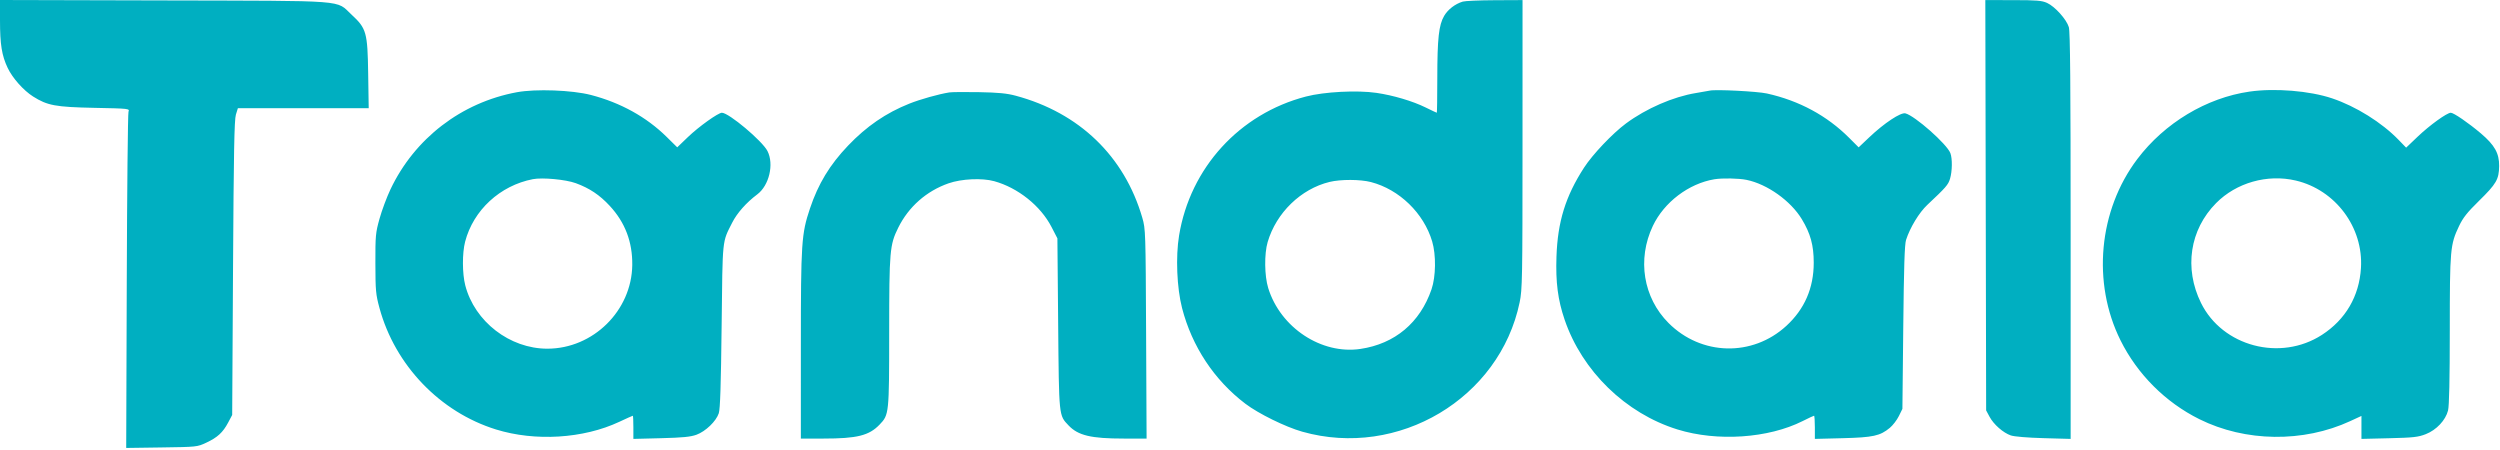
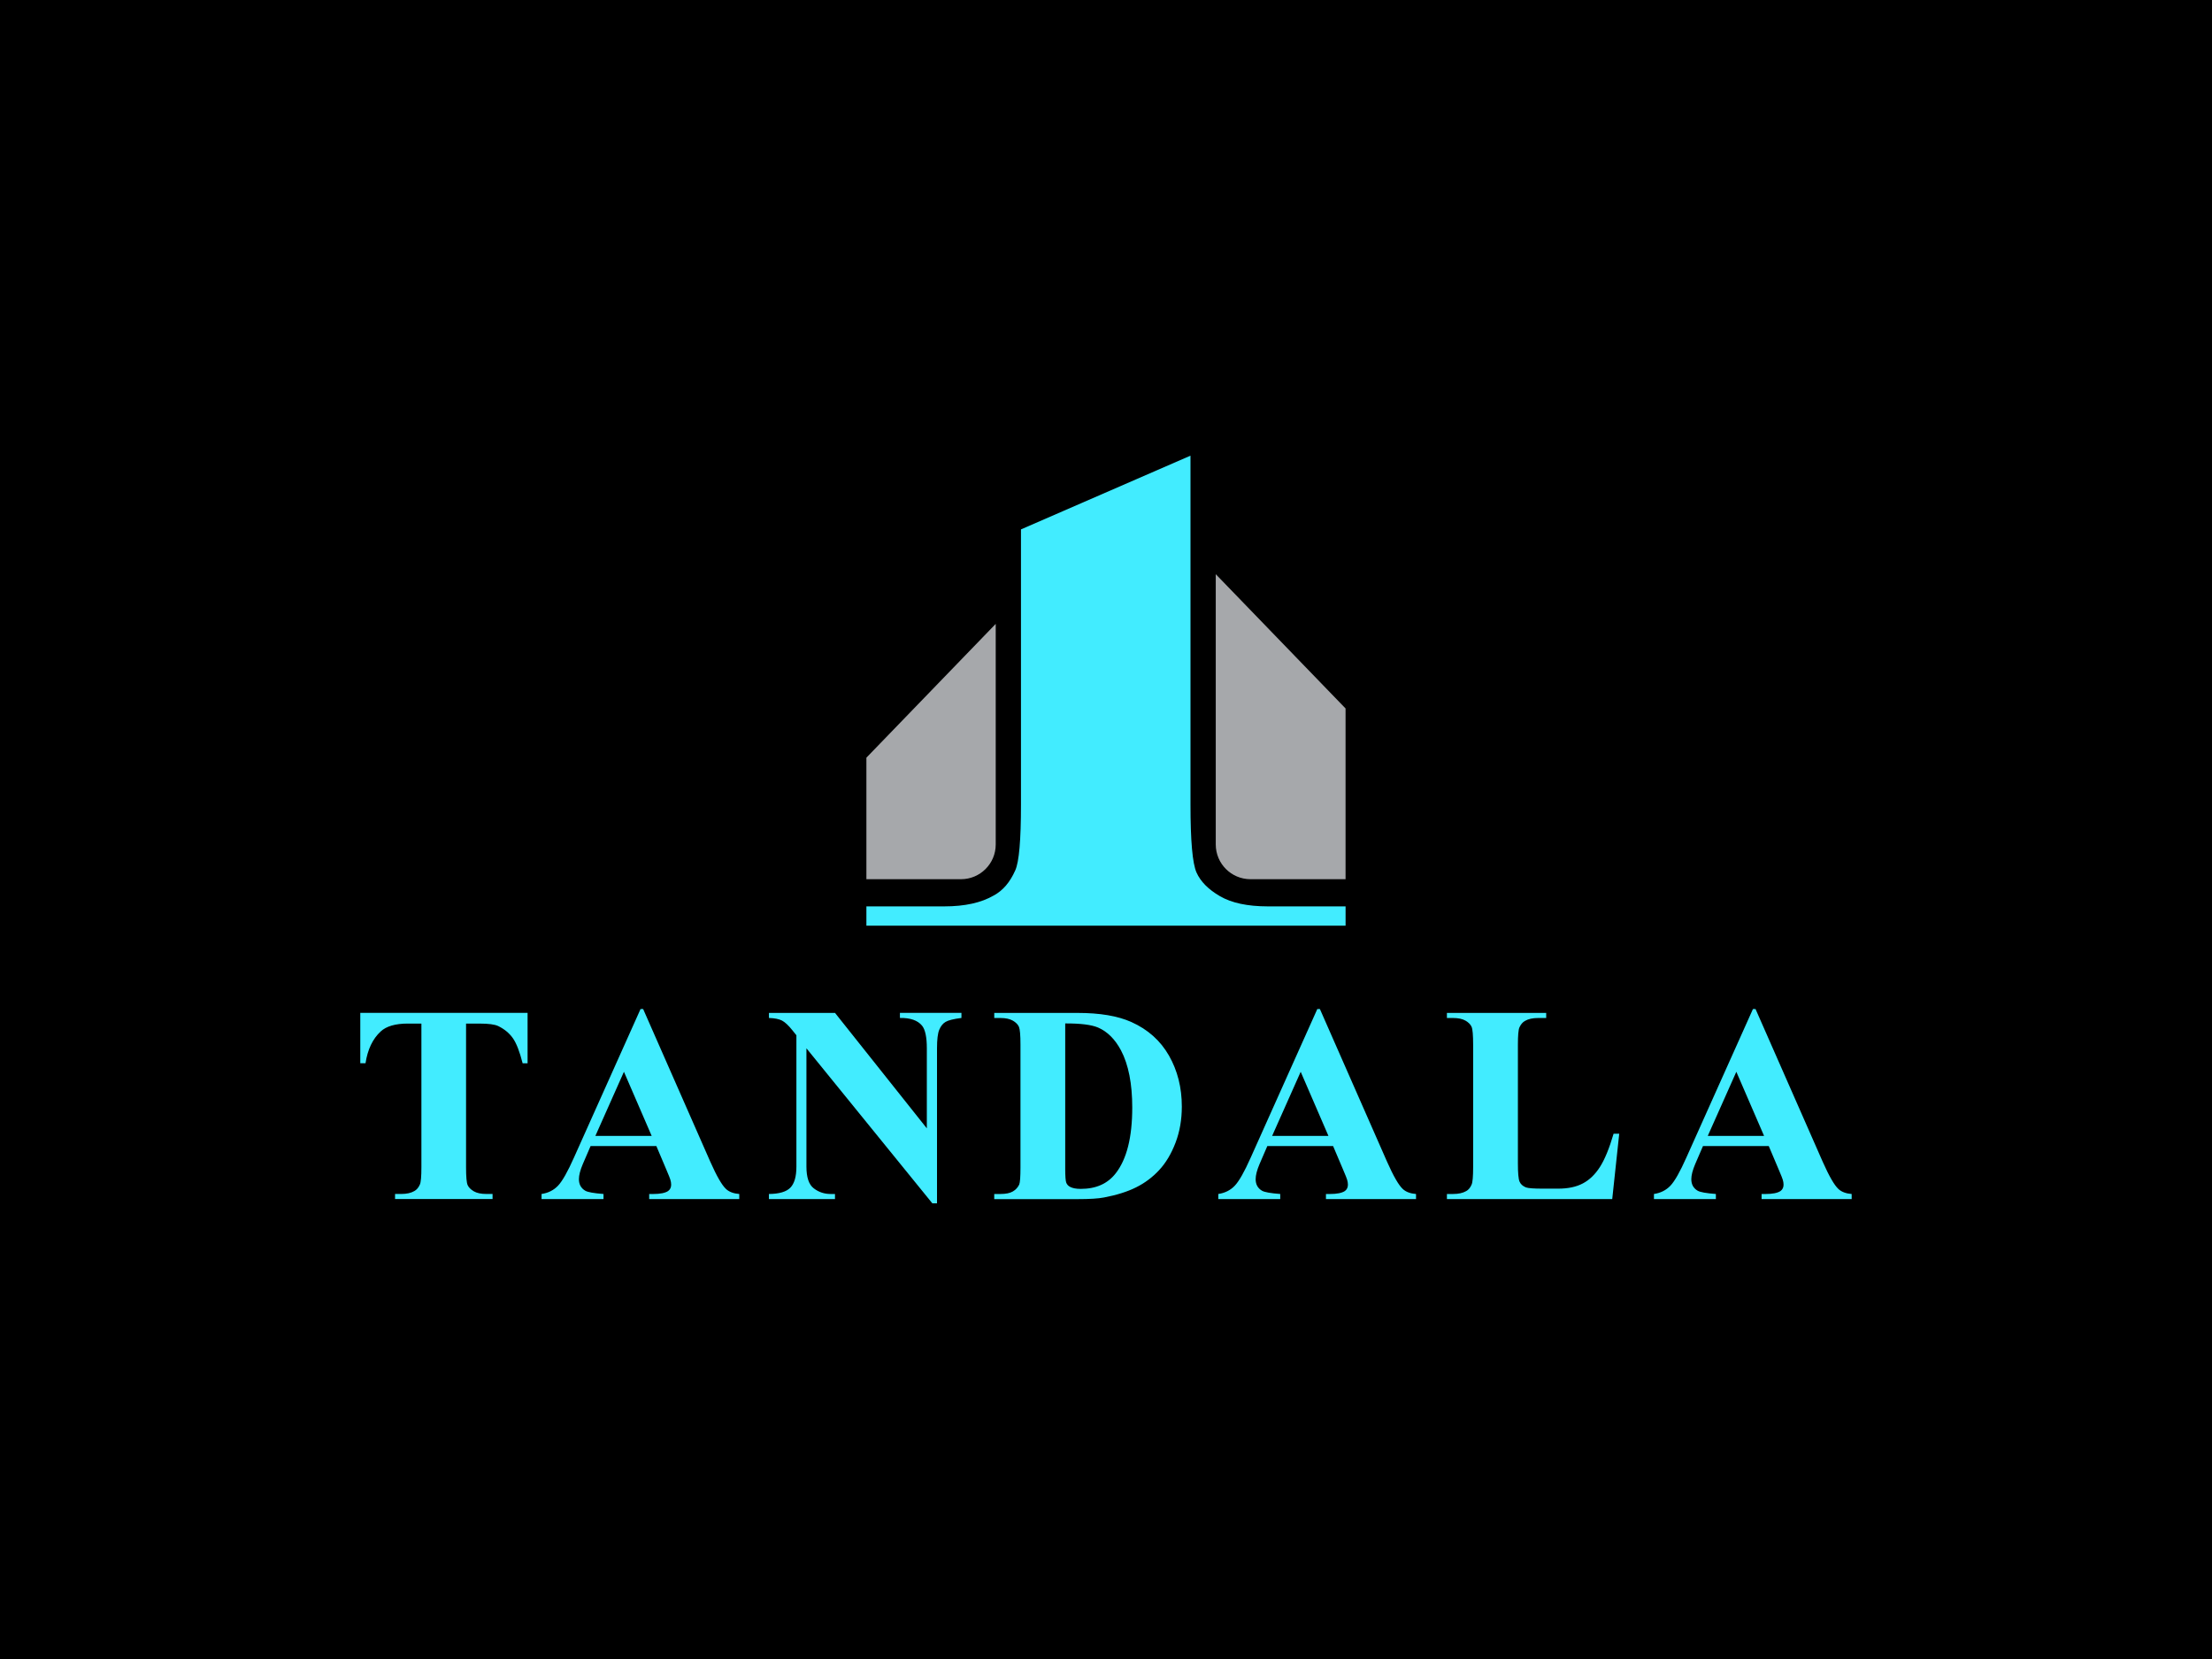
- <svg xmlns="http://www.w3.org/2000/svg" width="1642" height="295" viewBox="0 0 1642 295" fill="none">
-   <path fill-rule="evenodd" clip-rule="evenodd" d="M0 13.342C0 29.192 1.17 36.45 5.037 44.597C8.207 51.276 15.44 59.411 21.748 63.393C31.139 69.321 36.481 70.312 61.833 70.83C85.1 71.305 85.164 71.313 84.396 73.429C83.972 74.597 83.461 124.751 83.26 184.883L82.894 294.214L106.197 293.883C129.32 293.555 129.546 293.53 135.5 290.745C142.858 287.304 146.386 284.059 149.843 277.552L152.5 272.552L153.055 176.052C153.491 100.334 153.894 78.637 154.927 75.302L156.243 71.052H199.203H242.164L241.818 48.302C241.407 21.244 240.685 18.679 230.943 9.66C220.307 -0.187 230.595 0.596 107.75 0.279L0 0V13.342ZM960.764 1.048C955.735 2.562 951.005 6.187 948.516 10.434C945.009 16.419 944.043 25.203 944.02 51.302C944.009 63.814 943.86 74.052 943.69 74.052C943.519 74.052 940.228 72.499 936.376 70.602C927.836 66.394 915.116 62.617 904.029 60.996C891.367 59.145 869.803 60.264 857.758 63.398C814.118 74.752 781.733 110.215 774.423 154.651C772.116 168.674 772.953 189.063 776.38 202.346C782.877 227.527 797.535 249.676 817.949 265.159C826.567 271.696 844.299 280.414 855.319 283.532C918.341 301.364 985.007 261.688 998.106 198.552C999.852 190.137 999.975 183.398 999.987 94.802L1000 0.052L981.75 0.138C971.712 0.185 962.269 0.595 960.764 1.048ZM1304.23 134.802L1304.5 269.552L1306.72 273.695C1309.44 278.784 1315.68 284.266 1320.72 285.995C1322.98 286.768 1331.65 287.488 1342.25 287.782L1360 288.275V155.03C1360 54.983 1359.7 20.795 1358.81 17.816C1357.28 12.716 1349.69 4.271 1344.52 1.923C1341.1 0.37 1337.76 0.093 1322.23 0.074L1303.96 0.052L1304.23 134.802ZM339.5 60.573C303.05 67.304 272.3 90.929 256.456 124.376C254.035 129.486 250.808 138.142 249.284 143.61C246.68 152.951 246.515 154.731 246.555 173.052C246.595 190.911 246.82 193.369 249.23 202.258C259.426 239.855 288.958 270.653 325.762 282.069C351.503 290.054 383.157 288.104 406.672 277.084C411.405 274.867 415.44 273.052 415.638 273.052C415.837 273.052 416 276.476 416 280.662V288.271L434.25 287.804C448.439 287.441 453.598 286.937 457.433 285.538C463.455 283.342 470.392 276.66 472.106 271.403C473.017 268.611 473.528 252.841 473.965 214.052C474.623 155.611 474.228 159.468 480.92 146.211C484.088 139.935 490.24 133 497.362 127.676C505.182 121.83 508.48 107.834 504.073 99.195C500.677 92.539 478.672 74.052 474.145 74.052C471.699 74.052 458.906 83.211 451.76 90.079L444.806 96.764L437.892 89.946C424.603 76.84 407.615 67.434 388.074 62.363C375.755 59.166 351.883 58.287 339.5 60.573ZM1123 59.513C1122.18 59.71 1118.12 60.419 1114 61.088C1098.98 63.525 1081.27 71.222 1067.91 81.118C1059.06 87.68 1046 101.436 1040.38 110.137C1028.25 128.882 1023.06 145.632 1022.29 168.552C1021.71 185.445 1023.2 196.932 1027.64 209.966C1039.17 243.76 1067.68 271.497 1101.76 282.069C1127.85 290.161 1161.46 287.903 1184.01 276.545C1187.83 274.624 1191.19 273.052 1191.47 273.052C1191.76 273.052 1192 276.476 1192 280.662V288.271L1210.25 287.804C1230.32 287.29 1234.81 286.308 1241.22 281.025C1243.2 279.391 1245.87 275.916 1247.16 273.303L1249.5 268.552L1250.06 215.052C1250.47 175.343 1250.94 160.521 1251.9 157.552C1254.52 149.442 1260.5 139.594 1265.84 134.583C1278.12 123.06 1279.59 121.369 1280.78 117.401C1282.26 112.467 1282.37 104.148 1281 100.561C1278.75 94.632 1257.68 76.013 1251.46 74.452C1248.4 73.684 1237.57 80.845 1227.82 90.091L1220.76 96.778L1214.53 90.546C1199.93 75.948 1181.7 66.114 1160.5 61.403C1154.18 60 1126.74 58.617 1123 59.513ZM1477.5 60.161C1449.19 64.24 1421.72 80.75 1403.8 104.454C1378.33 138.14 1373.92 185.68 1392.76 223.552C1403.83 245.803 1422.25 264.22 1444.5 275.289C1474.75 290.336 1512.8 290.831 1543.65 276.578L1551 273.182V280.727V288.271L1569.25 287.831C1585.09 287.449 1588.26 287.097 1593.22 285.162C1600.24 282.423 1606.26 276.034 1607.88 269.601C1608.63 266.645 1609.01 249.057 1609.02 216.859C1609.04 163.56 1609.29 160.705 1615.11 148.453C1617.68 143.031 1620.46 139.515 1628.08 132.052C1639.65 120.713 1641.33 117.812 1641.43 109.052C1641.52 100.684 1638.51 95.31 1629.42 87.598C1621.32 80.725 1611.59 74.052 1609.67 74.052C1607.15 74.052 1595.77 82.274 1587.93 89.756L1580.35 96.98L1575.43 91.892C1564.34 80.446 1547.37 69.847 1531.69 64.584C1516.94 59.632 1494.1 57.768 1477.5 60.161ZM623.5 60.705C616.535 61.809 604.481 65.192 597.255 68.07C581.919 74.179 569.111 82.959 556.987 95.673C544.936 108.311 537.412 120.738 531.96 137.011C526.395 153.622 526.012 159.395 526.006 226.802L526 288.052H540.816C562.913 288.052 570.787 286.096 577.707 278.886C583.947 272.386 583.998 271.893 584.017 218.176C584.036 164.75 584.377 160.82 589.96 149.552C596.77 135.808 608.496 125.469 623.023 120.401C631.53 117.432 645.03 116.805 653 119.007C668.6 123.318 683.446 135.174 690.622 149.052L694.5 156.552L695 212.552C695.549 274.072 695.405 272.652 701.803 279.394C708.117 286.046 716.555 288.052 738.223 288.052H753.078L752.763 219.302C752.456 152.154 752.398 150.377 750.274 143.052C738.552 102.637 708.858 74.027 667.031 62.845C661.263 61.303 655.638 60.761 643 60.531C633.925 60.365 625.15 60.444 623.5 60.705ZM378.179 120.31C387.218 123.615 393.863 128.056 400.508 135.234C410.582 146.115 415.453 158.924 415.271 174.052C414.909 204.044 389.57 229.017 359.5 229.017C334.799 229.017 311.72 211.206 305.584 187.408C303.591 179.675 303.546 166.216 305.489 158.755C310.883 138.047 328.43 121.853 350 117.676C356.258 116.464 371.578 117.896 378.179 120.31ZM1147.2 118.149C1160.75 120.954 1176.12 131.893 1183.41 143.911C1189.14 153.375 1191.26 161.113 1191.26 172.552C1191.26 189.188 1185.25 203.033 1173.26 214.04C1150.97 234.496 1117.41 233.685 1095.92 212.172C1079.25 195.485 1075.18 170.335 1085.59 148.385C1092.98 132.824 1109.15 120.56 1126 117.742C1131.16 116.88 1142.09 117.09 1147.2 118.149ZM1507.9 118.589C1534 124.742 1552.34 149.378 1550.68 176.052C1549.53 194.595 1540.58 209.901 1525.02 219.963C1497.72 237.603 1459.69 227.535 1445.61 198.947C1434.41 176.19 1438.23 150.905 1455.52 133.421C1468.82 119.962 1489.22 114.187 1507.9 118.589ZM900.448 119.58C919.083 124.434 935.111 139.973 940.645 158.552C943.286 167.42 943.093 181.694 940.218 190.052C932.678 211.97 916.174 225.807 893.557 229.171C867.924 232.984 841.006 215.226 832.964 189.197C830.489 181.188 830.314 166.75 832.596 158.984C838.243 139.771 854.429 124.055 873.272 119.489C880.567 117.721 893.477 117.765 900.448 119.58Z" fill="#00AFC1" />
+ <svg xmlns="http://www.w3.org/2000/svg" version="1.1" x="0px" y="0px" viewBox="0 0 1024 768" style="enable-background:new 0 0 1024 768;" xml:space="preserve">
+   <style type="text/css">
+ 	.st0{fill:#A6A8AB;}
+ 	.st1{fill:#42ECFF;}
+ </style>
+   <g id="Layer_2">
+     <rect width="1024" height="768" />
+   </g>
+   <g id="Layer_1">
+     <g>
+       <g>
+         <g>
+           <path class="st0" d="M460.95,288.81v102.12c0,8.88-7.2,16.08-16.08,16.08h-43.79v-56.26L460.95,288.81z" />
+           <path class="st0" d="M622.9,327.97v79.04h-44.01c-8.88,0-16.08-7.2-16.08-16.08V265.81L622.9,327.97z" />
+         </g>
+         <path class="st1" d="M564.75,414.87c-5.39-3.14-9.01-6.8-10.86-10.99c-1.86-4.19-2.78-14.64-2.78-31.38V210.94l-78.47,34.13     V372.5c0,16.42-0.88,26.55-2.65,30.42c-2.42,5.48-5.72,9.34-9.9,11.59c-5.79,3.39-13.44,5.08-22.94,5.08h-36.07v8.93h221.83     v-8.93h-36.07C577.51,419.58,570.14,418,564.75,414.87z" />
+       </g>
+       <g>
+         <g>
+           <path class="st1" d="M244.23,468.89v23.33h-2.29c-1.36-5.38-2.86-9.25-4.51-11.6c-1.65-2.35-3.92-4.22-6.8-5.63      c-1.62-0.76-4.43-1.14-8.46-1.14h-6.42v66.49c0,4.4,0.24,7.16,0.73,8.26c0.49,1.1,1.44,2.06,2.86,2.89      c1.42,0.82,3.36,1.23,5.82,1.23h2.86v2.35h-45.14v-2.35h2.86c2.5,0,4.52-0.44,6.04-1.33c1.1-0.59,1.97-1.61,2.6-3.05      c0.47-1.02,0.7-3.69,0.7-8.01v-66.49h-6.23c-5.81,0-10.02,1.22-12.65,3.68c-3.69,3.43-6.02,8.33-6.99,14.68h-2.42v-23.33H244.23      z" />
+           <path class="st1" d="M303.85,530.54h-30.45l-3.62,8.39c-1.19,2.8-1.78,5.11-1.78,6.94c0,2.42,0.97,4.19,2.92,5.34      c1.15,0.68,3.96,1.18,8.46,1.52v2.35H250.7v-2.35c3.09-0.46,5.63-1.74,7.63-3.84c1.99-2.1,4.45-6.43,7.37-13l30.83-68.78h1.2      l31.09,70.69c2.97,6.69,5.4,10.91,7.31,12.65c1.44,1.32,3.47,2.08,6.1,2.29v2.35h-41.7v-2.35h1.72c3.35,0,5.7-0.46,7.05-1.39      c0.93-0.68,1.4-1.66,1.4-2.92c0-0.77-0.13-1.55-0.38-2.35c-0.08-0.38-0.72-1.97-1.91-4.77L303.85,530.54z M301.68,525.84      l-12.84-29.68l-13.22,29.68H301.68z" />
+           <path class="st1" d="M386.54,468.89l42.52,53.46v-37.06c0-5.17-0.74-8.67-2.22-10.49c-2.04-2.46-5.45-3.64-10.24-3.56v-2.35      h28.48v2.35c-3.64,0.46-6.09,1.07-7.34,1.82c-1.25,0.74-2.22,1.94-2.92,3.62c-0.7,1.67-1.05,4.54-1.05,8.61v71.77h-2.16      l-58.29-71.77v54.79c0,4.96,1.13,8.31,3.4,10.04c2.26,1.74,4.86,2.61,7.78,2.61h2.04v2.35h-30.58v-2.35      c4.74-0.04,8.05-1.01,9.92-2.92c1.86-1.9,2.8-5.15,2.8-9.72v-60.83l-1.84-2.29c-1.82-2.29-3.44-3.79-4.83-4.52      c-1.39-0.72-3.41-1.12-6.04-1.2v-2.35H386.54z" />
+           <path class="st1" d="M460.26,555.08v-2.35h2.86c2.5,0,4.42-0.39,5.75-1.17c1.34-0.78,2.32-1.86,2.96-3.21      c0.38-0.9,0.58-3.57,0.58-8.01v-56.7c0-4.4-0.24-7.16-0.7-8.26c-0.46-1.1-1.41-2.06-2.83-2.89c-1.42-0.82-3.34-1.23-5.75-1.23      h-2.86v-2.35h38.59c10.3,0,18.58,1.4,24.85,4.2c7.67,3.43,13.48,8.62,17.45,15.57c3.96,6.95,5.94,14.81,5.94,23.58      c0,6.06-0.97,11.64-2.92,16.75c-1.95,5.11-4.47,9.32-7.56,12.65c-3.09,3.34-6.67,6-10.71,8.01c-4.05,2.02-8.99,3.57-14.85,4.68      c-2.58,0.51-6.65,0.76-12.2,0.76H460.26z M493.12,473.78v67.25c0,3.56,0.17,5.74,0.51,6.54c0.34,0.81,0.91,1.43,1.72,1.85      c1.14,0.63,2.8,0.95,4.96,0.95c7.08,0,12.48-2.41,16.21-7.24c5.09-6.52,7.63-16.66,7.63-30.39c0-11.06-1.74-19.9-5.21-26.5      c-2.76-5.17-6.29-8.69-10.61-10.56C505.26,474.38,500.2,473.74,493.12,473.78z" />
+           <path class="st1" d="M617.13,530.54h-30.45l-3.62,8.39c-1.19,2.8-1.78,5.11-1.78,6.94c0,2.42,0.97,4.19,2.92,5.34      c1.15,0.68,3.96,1.18,8.46,1.52v2.35h-28.67v-2.35c3.09-0.46,5.63-1.74,7.63-3.84c1.99-2.1,4.45-6.43,7.37-13l30.83-68.78h1.2      l31.09,70.69c2.97,6.69,5.4,10.91,7.31,12.65c1.44,1.32,3.47,2.08,6.1,2.29v2.35h-41.7v-2.35h1.72c3.35,0,5.69-0.46,7.05-1.39      c0.93-0.68,1.4-1.66,1.4-2.92c0-0.77-0.13-1.55-0.38-2.35c-0.08-0.38-0.72-1.97-1.91-4.77L617.13,530.54z M614.97,525.84      l-12.84-29.68l-13.22,29.68H614.97z" />
+           <path class="st1" d="M749.59,524.82l-3.24,30.26h-76.53v-2.35h2.86c2.5,0,4.51-0.44,6.04-1.33c1.1-0.59,1.95-1.61,2.54-3.05      c0.46-1.02,0.7-3.69,0.7-8.01v-56.7c0-4.4-0.23-7.16-0.7-8.26c-0.47-1.1-1.41-2.06-2.83-2.89c-1.42-0.82-3.34-1.23-5.75-1.23      h-2.86v-2.35h45.96v2.35h-3.75c-2.5,0-4.51,0.44-6.04,1.33c-1.1,0.6-1.97,1.62-2.61,3.05c-0.46,1.02-0.7,3.69-0.7,8.01v54.92      c0,4.41,0.25,7.22,0.76,8.42c0.51,1.21,1.5,2.11,2.99,2.7c1.06,0.38,3.63,0.57,7.69,0.57h7.18c4.58,0,8.39-0.8,11.44-2.42      c3.06-1.6,5.69-4.15,7.92-7.62c2.22-3.47,4.33-8.6,6.32-15.39H749.59z" />
+           <path class="st1" d="M818.81,530.54h-30.45l-3.62,8.39c-1.19,2.8-1.78,5.11-1.78,6.94c0,2.42,0.97,4.19,2.92,5.34      c1.15,0.68,3.96,1.18,8.45,1.52v2.35h-28.67v-2.35c3.09-0.46,5.63-1.74,7.63-3.84c1.99-2.1,4.45-6.43,7.37-13l30.83-68.78h1.2      l31.09,70.69c2.97,6.69,5.4,10.91,7.31,12.65c1.44,1.32,3.47,2.08,6.1,2.29v2.35h-41.7v-2.35h1.72c3.35,0,5.69-0.46,7.05-1.39      c0.93-0.68,1.4-1.66,1.4-2.92c0-0.77-0.13-1.55-0.38-2.35c-0.08-0.38-0.72-1.97-1.91-4.77L818.81,530.54z M816.64,525.84      l-12.84-29.68l-13.22,29.68H816.64z" />
+         </g>
+       </g>
+     </g>
+   </g>
</svg>
